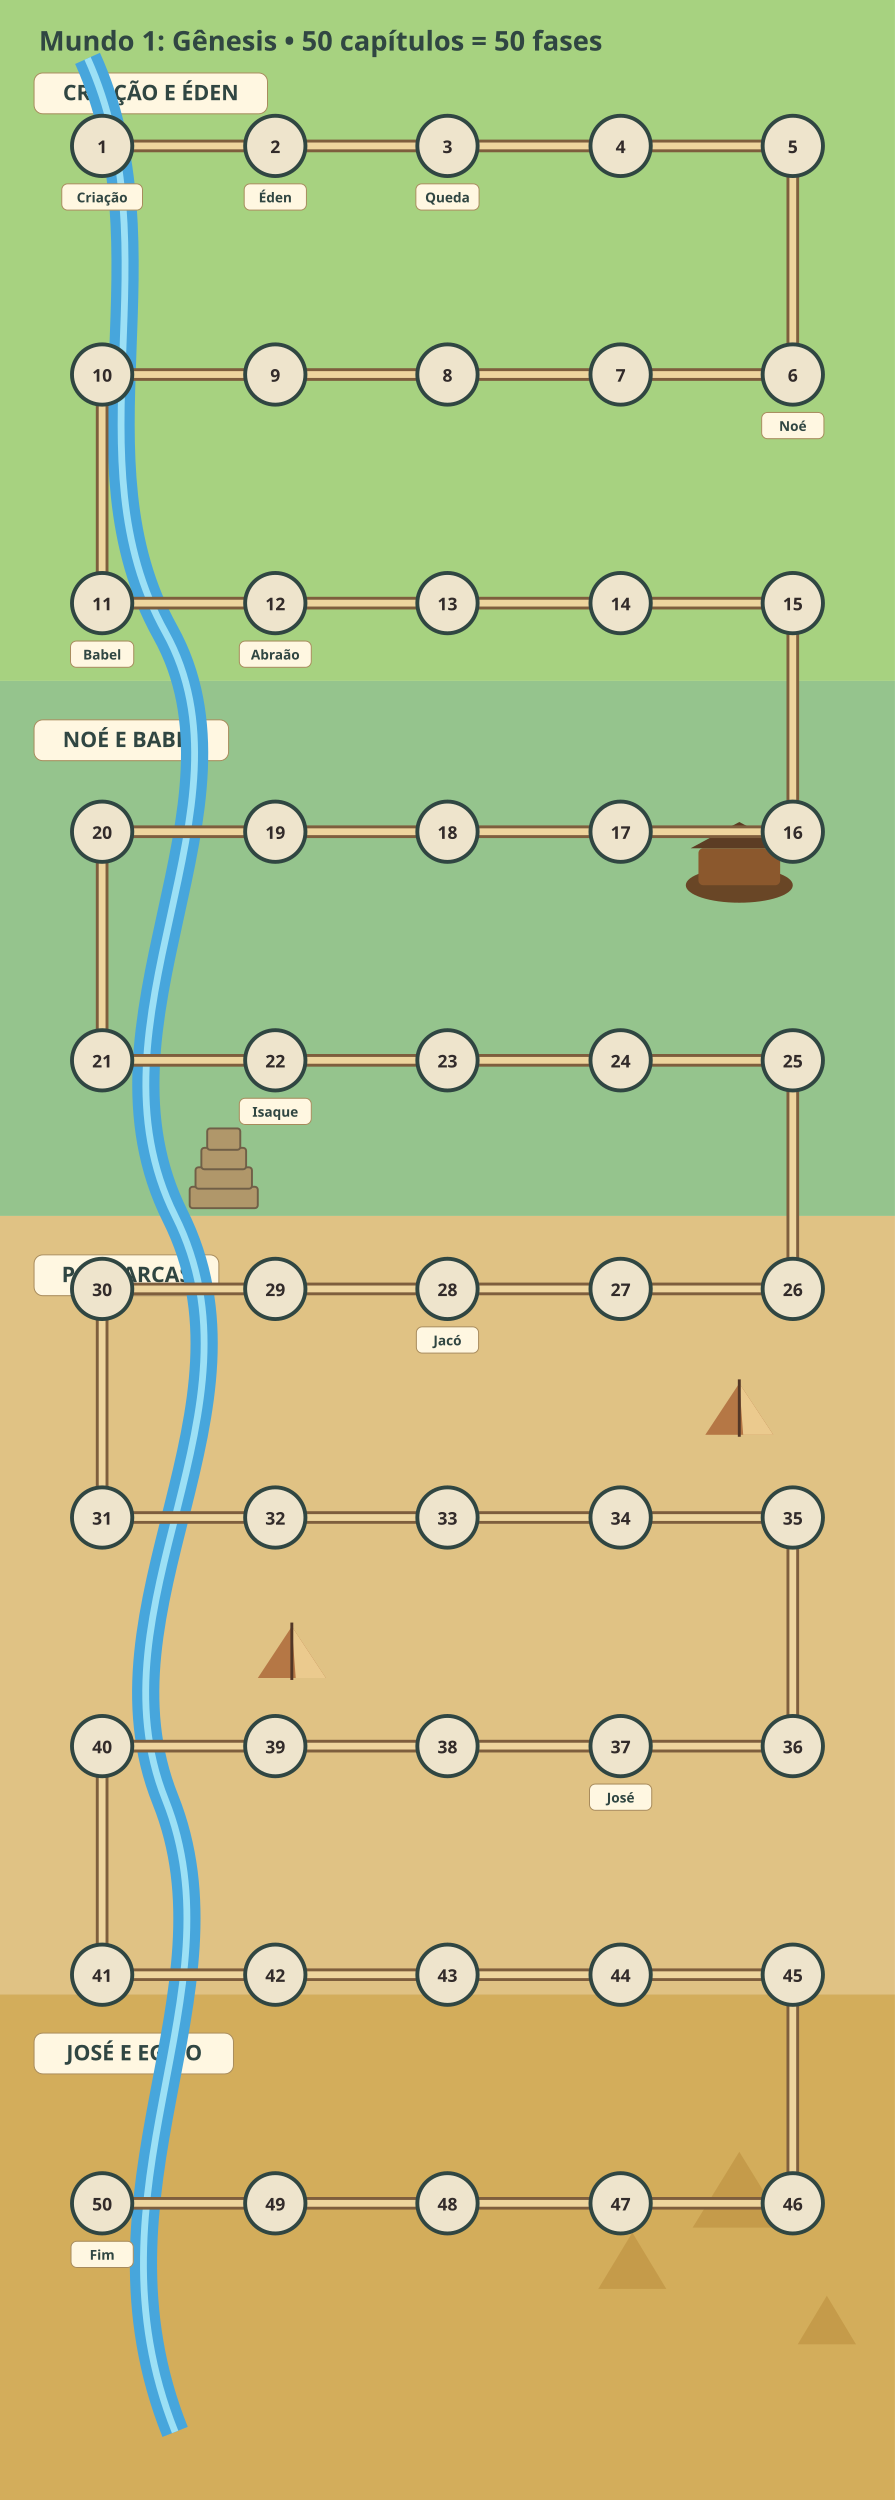
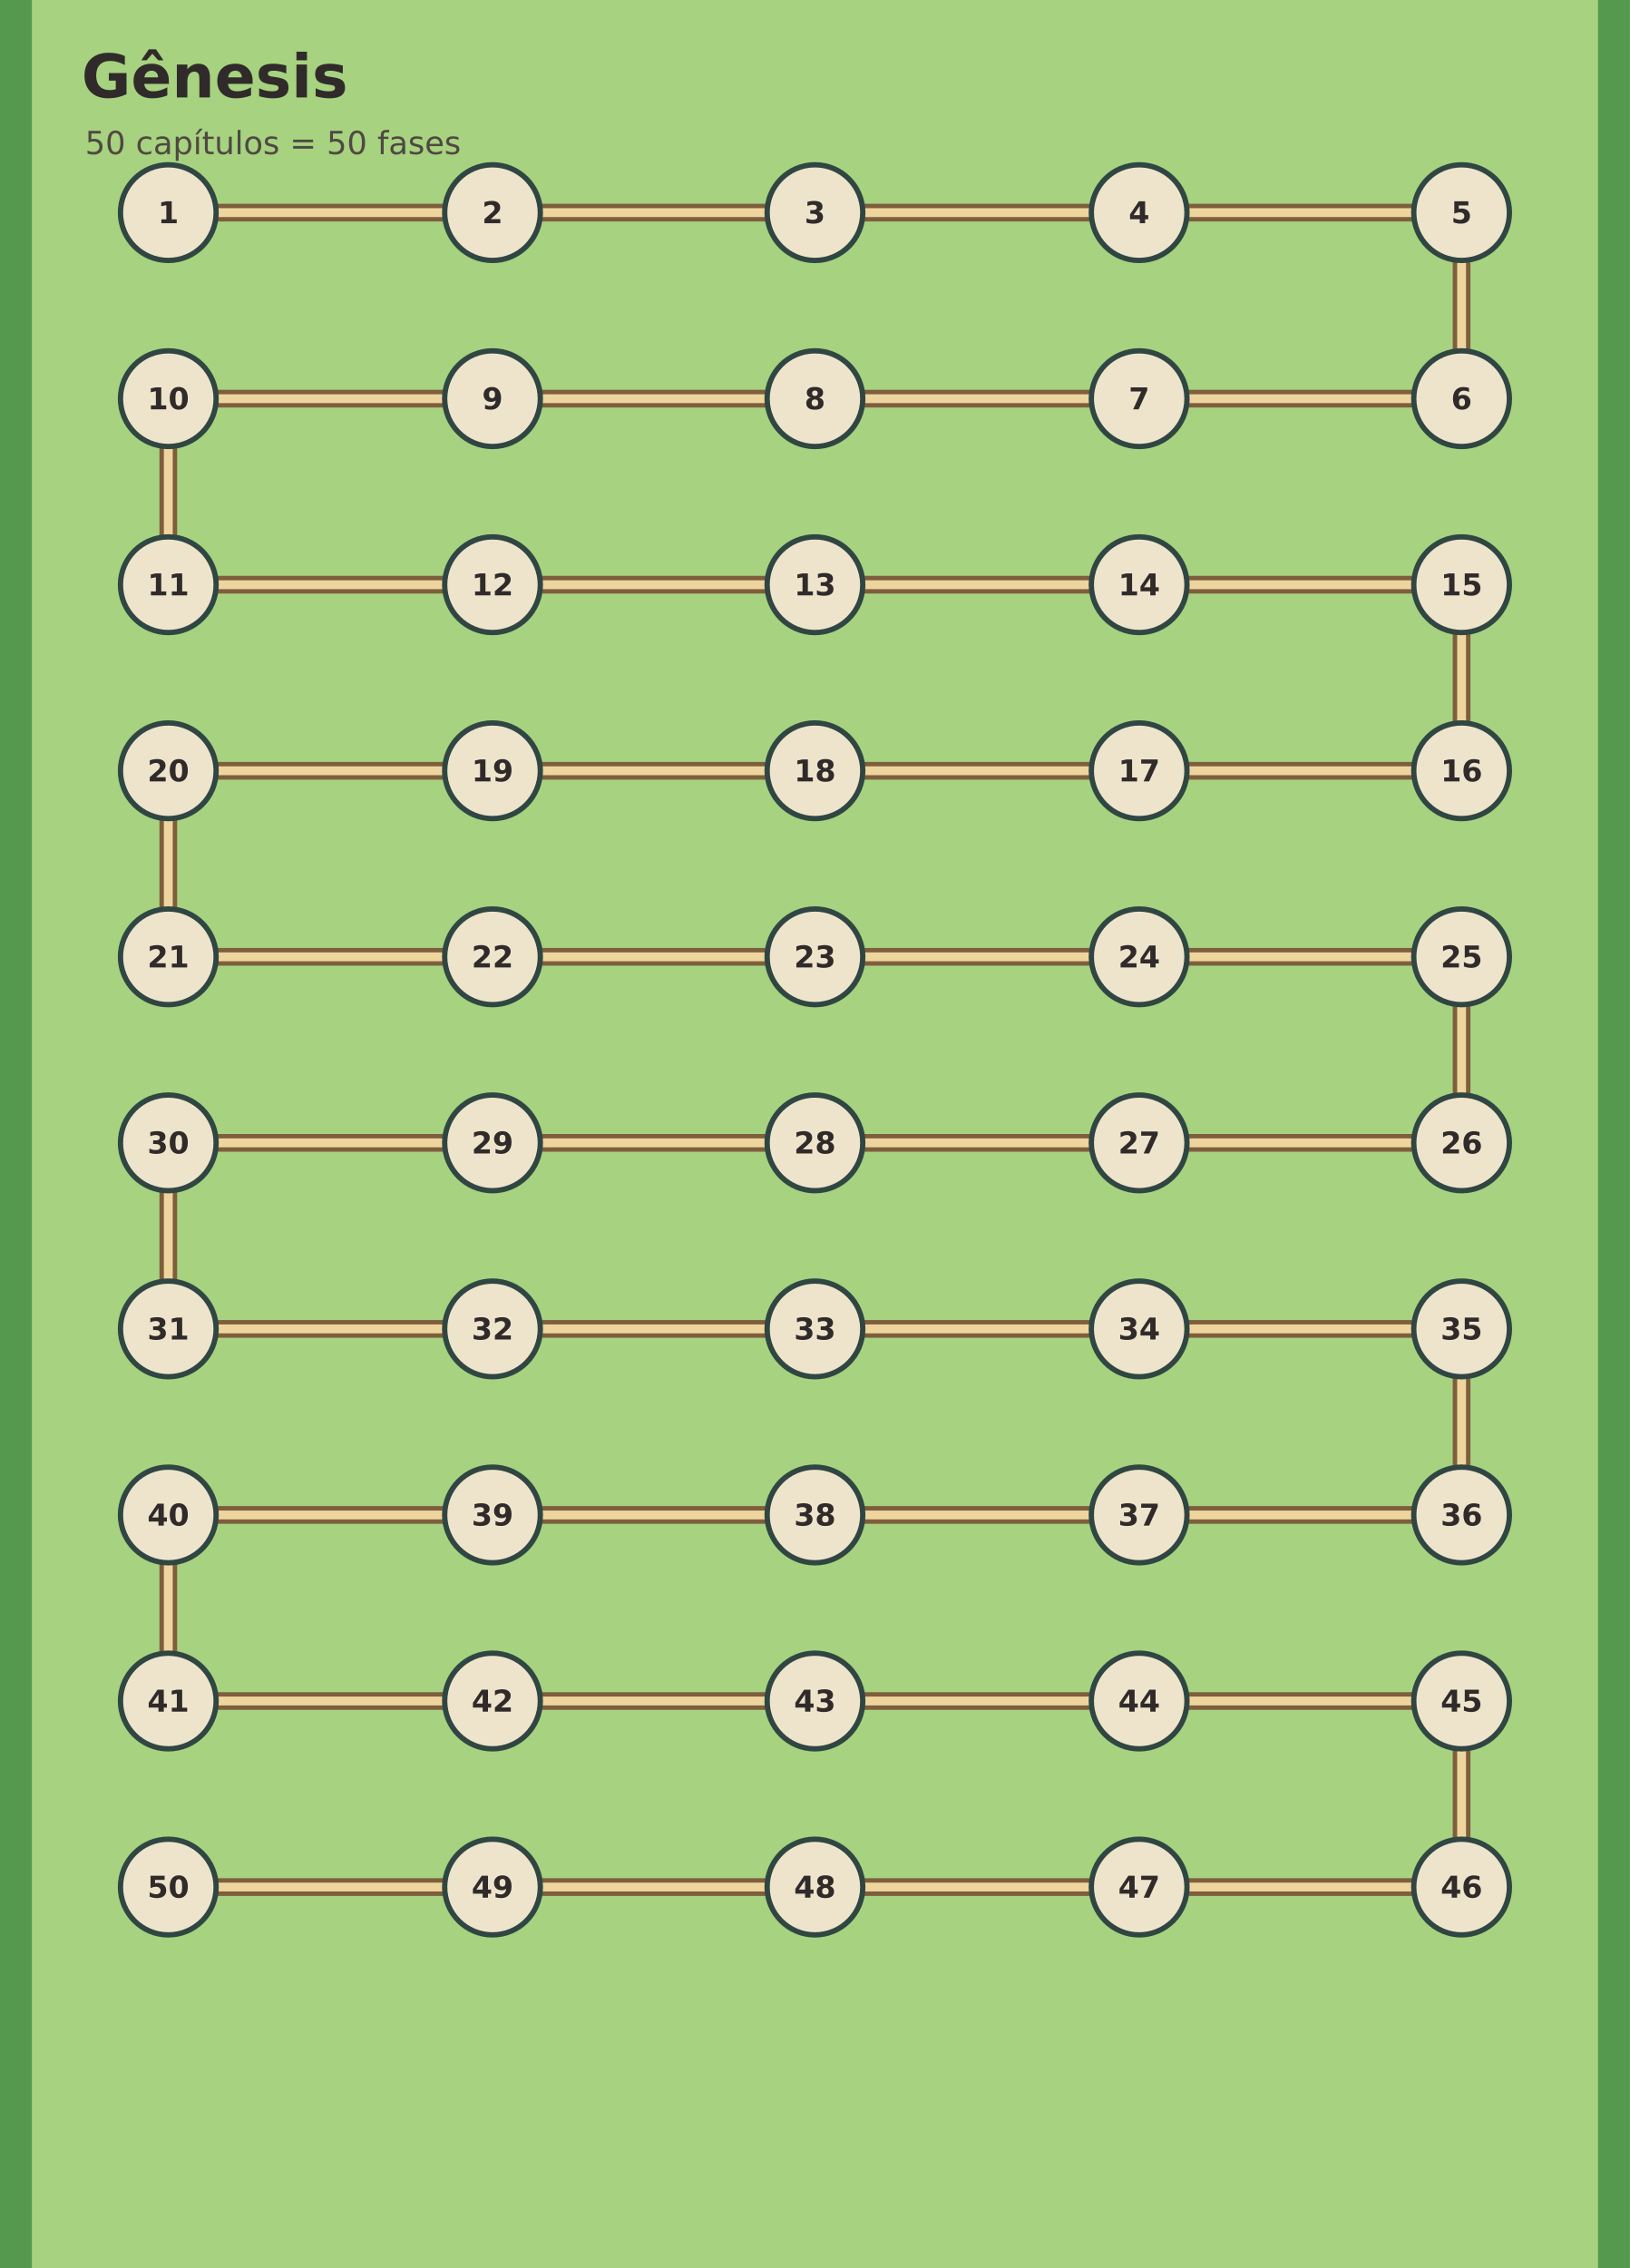
- <svg xmlns="http://www.w3.org/2000/svg" width="920" height="2570" viewBox="0 0 920 2570">
-   <rect width="920" height="700" fill="#a7d280" />
-   <rect y="700" width="920" height="550" fill="#95c48d" />
-   <rect y="1250" width="920" height="800" fill="#e0c284" />
-   <rect y="2050" width="920" height="520" fill="#d3ad5b" />
-   <style>
-   .title{font:700 28px sans-serif;fill:#304642}
-   .zone{font:700 22px sans-serif;fill:#304642}
-   .node{fill:#eee4cc;stroke:#304642;stroke-width:4}
-   .ntext{font:700 18px sans-serif;fill:#322b2a;text-anchor:middle;dominant-baseline:middle}
-   .tag{font:700 14px sans-serif;fill:#304642;text-anchor:middle}
- </style>
-   <text x="40" y="52" class="title">Mundo 1: Gênesis • 50 capítulos = 50 fases</text>
-   <rect x="35" y="75" width="240" height="42" rx="9" fill="#fff7e1" stroke="#a78a5b" />
-   <text x="155" y="103" class="zone" text-anchor="middle">CRIAÇÃO E ÉDEN</text>
-   <rect x="35" y="740" width="200" height="42" rx="9" fill="#fff7e1" stroke="#a78a5b" />
-   <text x="135" y="768" class="zone" text-anchor="middle">NOÉ E BABEL</text>
-   <rect x="35" y="1290" width="190" height="42" rx="9" fill="#fff7e1" stroke="#a78a5b" />
-   <text x="130" y="1318" class="zone" text-anchor="middle">PATRIARCAS</text>
-   <rect x="35" y="2090" width="205" height="42" rx="9" fill="#fff7e1" stroke="#a78a5b" />
-   <text x="138" y="2118" class="zone" text-anchor="middle">JOSÉ E EGITO</text>
-   <path d="M90 60 C180 260,70 470,170 650 S80 1050,180 1250 S90 1650,170 1850 S80 2250,180 2500" fill="none" stroke="#47a6dc" stroke-width="28" />
-   <path d="M90 60 C180 260,70 470,170 650 S80 1050,180 1250 S90 1650,170 1850 S80 2250,180 2500" fill="none" stroke="#9ce0f5" stroke-width="7" />
-   <g id="ark">
-     <ellipse cx="760" cy="910" rx="55" ry="18" fill="#694626" />
-     <rect x="718" y="872" width="84" height="38" rx="5" fill="#8b582d" />
-     <path d="M710 872 L760 845 L810 872 Z" fill="#5c3d24" />
-   </g>
-   <g id="babel">
-     <rect x="195" y="1220" width="70" height="22" rx="3" fill="#b0976a" stroke="#705f47" stroke-width="2" />
-     <rect x="201" y="1200" width="58" height="22" rx="3" fill="#b0976a" stroke="#705f47" stroke-width="2" />
-     <rect x="207" y="1180" width="46" height="22" rx="3" fill="#b0976a" stroke="#705f47" stroke-width="2" />
-     <rect x="213" y="1160" width="34" height="22" rx="3" fill="#b0976a" stroke="#705f47" stroke-width="2" />
-   </g>
-   <g id="tent1">
-     <path d="M725 1475 L760 1422 L795 1475 Z" fill="#b57745" />
-     <path d="M760 1422 L795 1475 L764 1475 Z" fill="#ebca8e" />
-     <line x1="760" y1="1418" x2="760" y2="1477" stroke="#533727" stroke-width="3" />
-   </g>
-   <g id="tent2">
-     <path d="M265 1725 L300 1672 L335 1725 Z" fill="#b57745" />
-     <path d="M300 1672 L335 1725 L304 1725 Z" fill="#ebca8e" />
-     <line x1="300" y1="1668" x2="300" y2="1727" stroke="#533727" stroke-width="3" />
-   </g>
-   <g id="pyramids">
-     <path d="M712 2290 L760 2212 L808 2290 Z" fill="#c59b4a" />
-     <path d="M615 2353 L650 2295 L685 2353 Z" fill="#c59b4a" />
-     <path d="M820 2410 L850 2360 L880 2410 Z" fill="#c59b4a" />
-   </g>
-   <line x1="105" y1="150" x2="283" y2="150" stroke="#7e5e3d" stroke-width="13" stroke-linecap="round" />
-   <line x1="105" y1="150" x2="283" y2="150" stroke="#eed59e" stroke-width="7" stroke-linecap="round" />
-   <line x1="283" y1="150" x2="460" y2="150" stroke="#7e5e3d" stroke-width="13" stroke-linecap="round" />
-   <line x1="283" y1="150" x2="460" y2="150" stroke="#eed59e" stroke-width="7" stroke-linecap="round" />
-   <line x1="460" y1="150" x2="638" y2="150" stroke="#7e5e3d" stroke-width="13" stroke-linecap="round" />
-   <line x1="460" y1="150" x2="638" y2="150" stroke="#eed59e" stroke-width="7" stroke-linecap="round" />
-   <line x1="638" y1="150" x2="815" y2="150" stroke="#7e5e3d" stroke-width="13" stroke-linecap="round" />
-   <line x1="638" y1="150" x2="815" y2="150" stroke="#eed59e" stroke-width="7" stroke-linecap="round" />
-   <line x1="815" y1="150" x2="815" y2="385" stroke="#7e5e3d" stroke-width="13" stroke-linecap="round" />
-   <line x1="815" y1="150" x2="815" y2="385" stroke="#eed59e" stroke-width="7" stroke-linecap="round" />
-   <line x1="815" y1="385" x2="638" y2="385" stroke="#7e5e3d" stroke-width="13" stroke-linecap="round" />
-   <line x1="815" y1="385" x2="638" y2="385" stroke="#eed59e" stroke-width="7" stroke-linecap="round" />
-   <line x1="638" y1="385" x2="460" y2="385" stroke="#7e5e3d" stroke-width="13" stroke-linecap="round" />
-   <line x1="638" y1="385" x2="460" y2="385" stroke="#eed59e" stroke-width="7" stroke-linecap="round" />
-   <line x1="460" y1="385" x2="283" y2="385" stroke="#7e5e3d" stroke-width="13" stroke-linecap="round" />
-   <line x1="460" y1="385" x2="283" y2="385" stroke="#eed59e" stroke-width="7" stroke-linecap="round" />
-   <line x1="283" y1="385" x2="105" y2="385" stroke="#7e5e3d" stroke-width="13" stroke-linecap="round" />
-   <line x1="283" y1="385" x2="105" y2="385" stroke="#eed59e" stroke-width="7" stroke-linecap="round" />
-   <line x1="105" y1="385" x2="105" y2="620" stroke="#7e5e3d" stroke-width="13" stroke-linecap="round" />
-   <line x1="105" y1="385" x2="105" y2="620" stroke="#eed59e" stroke-width="7" stroke-linecap="round" />
-   <line x1="105" y1="620" x2="283" y2="620" stroke="#7e5e3d" stroke-width="13" stroke-linecap="round" />
-   <line x1="105" y1="620" x2="283" y2="620" stroke="#eed59e" stroke-width="7" stroke-linecap="round" />
-   <line x1="283" y1="620" x2="460" y2="620" stroke="#7e5e3d" stroke-width="13" stroke-linecap="round" />
-   <line x1="283" y1="620" x2="460" y2="620" stroke="#eed59e" stroke-width="7" stroke-linecap="round" />
-   <line x1="460" y1="620" x2="638" y2="620" stroke="#7e5e3d" stroke-width="13" stroke-linecap="round" />
-   <line x1="460" y1="620" x2="638" y2="620" stroke="#eed59e" stroke-width="7" stroke-linecap="round" />
-   <line x1="638" y1="620" x2="815" y2="620" stroke="#7e5e3d" stroke-width="13" stroke-linecap="round" />
-   <line x1="638" y1="620" x2="815" y2="620" stroke="#eed59e" stroke-width="7" stroke-linecap="round" />
-   <line x1="815" y1="620" x2="815" y2="855" stroke="#7e5e3d" stroke-width="13" stroke-linecap="round" />
-   <line x1="815" y1="620" x2="815" y2="855" stroke="#eed59e" stroke-width="7" stroke-linecap="round" />
-   <line x1="815" y1="855" x2="638" y2="855" stroke="#7e5e3d" stroke-width="13" stroke-linecap="round" />
-   <line x1="815" y1="855" x2="638" y2="855" stroke="#eed59e" stroke-width="7" stroke-linecap="round" />
-   <line x1="638" y1="855" x2="460" y2="855" stroke="#7e5e3d" stroke-width="13" stroke-linecap="round" />
-   <line x1="638" y1="855" x2="460" y2="855" stroke="#eed59e" stroke-width="7" stroke-linecap="round" />
-   <line x1="460" y1="855" x2="283" y2="855" stroke="#7e5e3d" stroke-width="13" stroke-linecap="round" />
-   <line x1="460" y1="855" x2="283" y2="855" stroke="#eed59e" stroke-width="7" stroke-linecap="round" />
-   <line x1="283" y1="855" x2="105" y2="855" stroke="#7e5e3d" stroke-width="13" stroke-linecap="round" />
-   <line x1="283" y1="855" x2="105" y2="855" stroke="#eed59e" stroke-width="7" stroke-linecap="round" />
-   <line x1="105" y1="855" x2="105" y2="1090" stroke="#7e5e3d" stroke-width="13" stroke-linecap="round" />
-   <line x1="105" y1="855" x2="105" y2="1090" stroke="#eed59e" stroke-width="7" stroke-linecap="round" />
-   <line x1="105" y1="1090" x2="283" y2="1090" stroke="#7e5e3d" stroke-width="13" stroke-linecap="round" />
-   <line x1="105" y1="1090" x2="283" y2="1090" stroke="#eed59e" stroke-width="7" stroke-linecap="round" />
-   <line x1="283" y1="1090" x2="460" y2="1090" stroke="#7e5e3d" stroke-width="13" stroke-linecap="round" />
-   <line x1="283" y1="1090" x2="460" y2="1090" stroke="#eed59e" stroke-width="7" stroke-linecap="round" />
-   <line x1="460" y1="1090" x2="638" y2="1090" stroke="#7e5e3d" stroke-width="13" stroke-linecap="round" />
-   <line x1="460" y1="1090" x2="638" y2="1090" stroke="#eed59e" stroke-width="7" stroke-linecap="round" />
-   <line x1="638" y1="1090" x2="815" y2="1090" stroke="#7e5e3d" stroke-width="13" stroke-linecap="round" />
-   <line x1="638" y1="1090" x2="815" y2="1090" stroke="#eed59e" stroke-width="7" stroke-linecap="round" />
-   <line x1="815" y1="1090" x2="815" y2="1325" stroke="#7e5e3d" stroke-width="13" stroke-linecap="round" />
-   <line x1="815" y1="1090" x2="815" y2="1325" stroke="#eed59e" stroke-width="7" stroke-linecap="round" />
-   <line x1="815" y1="1325" x2="638" y2="1325" stroke="#7e5e3d" stroke-width="13" stroke-linecap="round" />
-   <line x1="815" y1="1325" x2="638" y2="1325" stroke="#eed59e" stroke-width="7" stroke-linecap="round" />
-   <line x1="638" y1="1325" x2="460" y2="1325" stroke="#7e5e3d" stroke-width="13" stroke-linecap="round" />
-   <line x1="638" y1="1325" x2="460" y2="1325" stroke="#eed59e" stroke-width="7" stroke-linecap="round" />
-   <line x1="460" y1="1325" x2="283" y2="1325" stroke="#7e5e3d" stroke-width="13" stroke-linecap="round" />
-   <line x1="460" y1="1325" x2="283" y2="1325" stroke="#eed59e" stroke-width="7" stroke-linecap="round" />
-   <line x1="283" y1="1325" x2="105" y2="1325" stroke="#7e5e3d" stroke-width="13" stroke-linecap="round" />
-   <line x1="283" y1="1325" x2="105" y2="1325" stroke="#eed59e" stroke-width="7" stroke-linecap="round" />
-   <line x1="105" y1="1325" x2="105" y2="1560" stroke="#7e5e3d" stroke-width="13" stroke-linecap="round" />
-   <line x1="105" y1="1325" x2="105" y2="1560" stroke="#eed59e" stroke-width="7" stroke-linecap="round" />
-   <line x1="105" y1="1560" x2="283" y2="1560" stroke="#7e5e3d" stroke-width="13" stroke-linecap="round" />
-   <line x1="105" y1="1560" x2="283" y2="1560" stroke="#eed59e" stroke-width="7" stroke-linecap="round" />
-   <line x1="283" y1="1560" x2="460" y2="1560" stroke="#7e5e3d" stroke-width="13" stroke-linecap="round" />
-   <line x1="283" y1="1560" x2="460" y2="1560" stroke="#eed59e" stroke-width="7" stroke-linecap="round" />
-   <line x1="460" y1="1560" x2="638" y2="1560" stroke="#7e5e3d" stroke-width="13" stroke-linecap="round" />
-   <line x1="460" y1="1560" x2="638" y2="1560" stroke="#eed59e" stroke-width="7" stroke-linecap="round" />
-   <line x1="638" y1="1560" x2="815" y2="1560" stroke="#7e5e3d" stroke-width="13" stroke-linecap="round" />
-   <line x1="638" y1="1560" x2="815" y2="1560" stroke="#eed59e" stroke-width="7" stroke-linecap="round" />
-   <line x1="815" y1="1560" x2="815" y2="1795" stroke="#7e5e3d" stroke-width="13" stroke-linecap="round" />
-   <line x1="815" y1="1560" x2="815" y2="1795" stroke="#eed59e" stroke-width="7" stroke-linecap="round" />
-   <line x1="815" y1="1795" x2="638" y2="1795" stroke="#7e5e3d" stroke-width="13" stroke-linecap="round" />
-   <line x1="815" y1="1795" x2="638" y2="1795" stroke="#eed59e" stroke-width="7" stroke-linecap="round" />
-   <line x1="638" y1="1795" x2="460" y2="1795" stroke="#7e5e3d" stroke-width="13" stroke-linecap="round" />
-   <line x1="638" y1="1795" x2="460" y2="1795" stroke="#eed59e" stroke-width="7" stroke-linecap="round" />
-   <line x1="460" y1="1795" x2="283" y2="1795" stroke="#7e5e3d" stroke-width="13" stroke-linecap="round" />
-   <line x1="460" y1="1795" x2="283" y2="1795" stroke="#eed59e" stroke-width="7" stroke-linecap="round" />
-   <line x1="283" y1="1795" x2="105" y2="1795" stroke="#7e5e3d" stroke-width="13" stroke-linecap="round" />
-   <line x1="283" y1="1795" x2="105" y2="1795" stroke="#eed59e" stroke-width="7" stroke-linecap="round" />
-   <line x1="105" y1="1795" x2="105" y2="2030" stroke="#7e5e3d" stroke-width="13" stroke-linecap="round" />
-   <line x1="105" y1="1795" x2="105" y2="2030" stroke="#eed59e" stroke-width="7" stroke-linecap="round" />
-   <line x1="105" y1="2030" x2="283" y2="2030" stroke="#7e5e3d" stroke-width="13" stroke-linecap="round" />
-   <line x1="105" y1="2030" x2="283" y2="2030" stroke="#eed59e" stroke-width="7" stroke-linecap="round" />
-   <line x1="283" y1="2030" x2="460" y2="2030" stroke="#7e5e3d" stroke-width="13" stroke-linecap="round" />
-   <line x1="283" y1="2030" x2="460" y2="2030" stroke="#eed59e" stroke-width="7" stroke-linecap="round" />
-   <line x1="460" y1="2030" x2="638" y2="2030" stroke="#7e5e3d" stroke-width="13" stroke-linecap="round" />
-   <line x1="460" y1="2030" x2="638" y2="2030" stroke="#eed59e" stroke-width="7" stroke-linecap="round" />
-   <line x1="638" y1="2030" x2="815" y2="2030" stroke="#7e5e3d" stroke-width="13" stroke-linecap="round" />
-   <line x1="638" y1="2030" x2="815" y2="2030" stroke="#eed59e" stroke-width="7" stroke-linecap="round" />
-   <line x1="815" y1="2030" x2="815" y2="2265" stroke="#7e5e3d" stroke-width="13" stroke-linecap="round" />
-   <line x1="815" y1="2030" x2="815" y2="2265" stroke="#eed59e" stroke-width="7" stroke-linecap="round" />
-   <line x1="815" y1="2265" x2="638" y2="2265" stroke="#7e5e3d" stroke-width="13" stroke-linecap="round" />
-   <line x1="815" y1="2265" x2="638" y2="2265" stroke="#eed59e" stroke-width="7" stroke-linecap="round" />
-   <line x1="638" y1="2265" x2="460" y2="2265" stroke="#7e5e3d" stroke-width="13" stroke-linecap="round" />
-   <line x1="638" y1="2265" x2="460" y2="2265" stroke="#eed59e" stroke-width="7" stroke-linecap="round" />
-   <line x1="460" y1="2265" x2="283" y2="2265" stroke="#7e5e3d" stroke-width="13" stroke-linecap="round" />
-   <line x1="460" y1="2265" x2="283" y2="2265" stroke="#eed59e" stroke-width="7" stroke-linecap="round" />
-   <line x1="283" y1="2265" x2="105" y2="2265" stroke="#7e5e3d" stroke-width="13" stroke-linecap="round" />
-   <line x1="283" y1="2265" x2="105" y2="2265" stroke="#eed59e" stroke-width="7" stroke-linecap="round" />
-   <circle cx="105" cy="150" r="31" class="node" />
-   <text x="105" y="151" class="ntext">1</text>
-   <rect x="63.5" y="189" width="83" height="27" rx="6" fill="#fff7e1" stroke="#a78a5b" />
-   <text x="105" y="208" class="tag">Criação</text>
-   <circle cx="283" cy="150" r="31" class="node" />
-   <text x="283" y="151" class="ntext">2</text>
-   <rect x="251" y="189" width="64" height="27" rx="6" fill="#fff7e1" stroke="#a78a5b" />
-   <text x="283" y="208" class="tag">Éden</text>
-   <circle cx="460" cy="150" r="31" class="node" />
-   <text x="460" y="151" class="ntext">3</text>
-   <rect x="427.5" y="189" width="65" height="27" rx="6" fill="#fff7e1" stroke="#a78a5b" />
-   <text x="460" y="208" class="tag">Queda</text>
-   <circle cx="638" cy="150" r="31" class="node" />
-   <text x="638" y="151" class="ntext">4</text>
-   <circle cx="815" cy="150" r="31" class="node" />
-   <text x="815" y="151" class="ntext">5</text>
-   <circle cx="815" cy="385" r="31" class="node" />
-   <text x="815" y="386" class="ntext">6</text>
-   <rect x="783" y="424" width="64" height="27" rx="6" fill="#fff7e1" stroke="#a78a5b" />
-   <text x="815" y="443" class="tag">Noé</text>
-   <circle cx="638" cy="385" r="31" class="node" />
-   <text x="638" y="386" class="ntext">7</text>
-   <circle cx="460" cy="385" r="31" class="node" />
-   <text x="460" y="386" class="ntext">8</text>
-   <circle cx="283" cy="385" r="31" class="node" />
-   <text x="283" y="386" class="ntext">9</text>
-   <circle cx="105" cy="385" r="31" class="node" />
-   <text x="105" y="386" class="ntext">10</text>
-   <circle cx="105" cy="620" r="31" class="node" />
-   <text x="105" y="621" class="ntext">11</text>
-   <rect x="72.5" y="659" width="65" height="27" rx="6" fill="#fff7e1" stroke="#a78a5b" />
-   <text x="105" y="678" class="tag">Babel</text>
-   <circle cx="283" cy="620" r="31" class="node" />
-   <text x="283" y="621" class="ntext">12</text>
-   <rect x="246" y="659" width="74" height="27" rx="6" fill="#fff7e1" stroke="#a78a5b" />
-   <text x="283" y="678" class="tag">Abraão</text>
-   <circle cx="460" cy="620" r="31" class="node" />
-   <text x="460" y="621" class="ntext">13</text>
-   <circle cx="638" cy="620" r="31" class="node" />
-   <text x="638" y="621" class="ntext">14</text>
-   <circle cx="815" cy="620" r="31" class="node" />
-   <text x="815" y="621" class="ntext">15</text>
-   <circle cx="815" cy="855" r="31" class="node" />
-   <text x="815" y="856" class="ntext">16</text>
-   <circle cx="638" cy="855" r="31" class="node" />
-   <text x="638" y="856" class="ntext">17</text>
-   <circle cx="460" cy="855" r="31" class="node" />
-   <text x="460" y="856" class="ntext">18</text>
-   <circle cx="283" cy="855" r="31" class="node" />
-   <text x="283" y="856" class="ntext">19</text>
-   <circle cx="105" cy="855" r="31" class="node" />
-   <text x="105" y="856" class="ntext">20</text>
-   <circle cx="105" cy="1090" r="31" class="node" />
-   <text x="105" y="1091" class="ntext">21</text>
-   <circle cx="283" cy="1090" r="31" class="node" />
-   <text x="283" y="1091" class="ntext">22</text>
-   <rect x="246" y="1129" width="74" height="27" rx="6" fill="#fff7e1" stroke="#a78a5b" />
-   <text x="283" y="1148" class="tag">Isaque</text>
-   <circle cx="460" cy="1090" r="31" class="node" />
-   <text x="460" y="1091" class="ntext">23</text>
-   <circle cx="638" cy="1090" r="31" class="node" />
-   <text x="638" y="1091" class="ntext">24</text>
-   <circle cx="815" cy="1090" r="31" class="node" />
-   <text x="815" y="1091" class="ntext">25</text>
-   <circle cx="815" cy="1325" r="31" class="node" />
-   <text x="815" y="1326" class="ntext">26</text>
-   <circle cx="638" cy="1325" r="31" class="node" />
-   <text x="638" y="1326" class="ntext">27</text>
-   <circle cx="460" cy="1325" r="31" class="node" />
-   <text x="460" y="1326" class="ntext">28</text>
-   <rect x="428" y="1364" width="64" height="27" rx="6" fill="#fff7e1" stroke="#a78a5b" />
-   <text x="460" y="1383" class="tag">Jacó</text>
-   <circle cx="283" cy="1325" r="31" class="node" />
-   <text x="283" y="1326" class="ntext">29</text>
-   <circle cx="105" cy="1325" r="31" class="node" />
-   <text x="105" y="1326" class="ntext">30</text>
-   <circle cx="105" cy="1560" r="31" class="node" />
-   <text x="105" y="1561" class="ntext">31</text>
-   <circle cx="283" cy="1560" r="31" class="node" />
-   <text x="283" y="1561" class="ntext">32</text>
-   <circle cx="460" cy="1560" r="31" class="node" />
-   <text x="460" y="1561" class="ntext">33</text>
-   <circle cx="638" cy="1560" r="31" class="node" />
-   <text x="638" y="1561" class="ntext">34</text>
-   <circle cx="815" cy="1560" r="31" class="node" />
-   <text x="815" y="1561" class="ntext">35</text>
-   <circle cx="815" cy="1795" r="31" class="node" />
-   <text x="815" y="1796" class="ntext">36</text>
-   <circle cx="638" cy="1795" r="31" class="node" />
-   <text x="638" y="1796" class="ntext">37</text>
-   <rect x="606" y="1834" width="64" height="27" rx="6" fill="#fff7e1" stroke="#a78a5b" />
-   <text x="638" y="1853" class="tag">José</text>
-   <circle cx="460" cy="1795" r="31" class="node" />
-   <text x="460" y="1796" class="ntext">38</text>
-   <circle cx="283" cy="1795" r="31" class="node" />
-   <text x="283" y="1796" class="ntext">39</text>
-   <circle cx="105" cy="1795" r="31" class="node" />
-   <text x="105" y="1796" class="ntext">40</text>
-   <circle cx="105" cy="2030" r="31" class="node" />
-   <text x="105" y="2031" class="ntext">41</text>
-   <circle cx="283" cy="2030" r="31" class="node" />
-   <text x="283" y="2031" class="ntext">42</text>
-   <circle cx="460" cy="2030" r="31" class="node" />
-   <text x="460" y="2031" class="ntext">43</text>
-   <circle cx="638" cy="2030" r="31" class="node" />
-   <text x="638" y="2031" class="ntext">44</text>
-   <circle cx="815" cy="2030" r="31" class="node" />
-   <text x="815" y="2031" class="ntext">45</text>
-   <circle cx="815" cy="2265" r="31" class="node" />
-   <text x="815" y="2266" class="ntext">46</text>
-   <circle cx="638" cy="2265" r="31" class="node" />
-   <text x="638" y="2266" class="ntext">47</text>
-   <circle cx="460" cy="2265" r="31" class="node" />
-   <text x="460" y="2266" class="ntext">48</text>
-   <circle cx="283" cy="2265" r="31" class="node" />
-   <text x="283" y="2266" class="ntext">49</text>
-   <circle cx="105" cy="2265" r="31" class="node" />
-   <text x="105" y="2266" class="ntext">50</text>
-   <rect x="73" y="2304" width="64" height="27" rx="6" fill="#fff7e1" stroke="#a78a5b" />
-   <text x="105" y="2323" class="tag">Fim</text>
+ <svg xmlns="http://www.w3.org/2000/svg" width="920" height="1280" viewBox="0 0 920 1280">
+   <rect width="100%" height="100%" fill="#a7d280" />
+   <rect x="0" y="0" width="18" height="1280" fill="#54994e" />
+   <rect x="902" y="0" width="18" height="1280" fill="#54994e" />
+   <text x="46" y="55" font-family="DejaVu Sans, sans-serif" font-size="34" font-weight="700" fill="#302b2a">Gênesis</text>
+   <text x="48" y="87" font-family="DejaVu Sans, sans-serif" font-size="18" fill="#4f4842">50 capítulos = 50 fases</text>
+   <line x1="95" y1="120" x2="278" y2="120" stroke="#7e5e3d" stroke-width="10" stroke-linecap="round" />
+   <line x1="95" y1="120" x2="278" y2="120" stroke="#eed59e" stroke-width="5" stroke-linecap="round" />
+   <line x1="278" y1="120" x2="460" y2="120" stroke="#7e5e3d" stroke-width="10" stroke-linecap="round" />
+   <line x1="278" y1="120" x2="460" y2="120" stroke="#eed59e" stroke-width="5" stroke-linecap="round" />
+   <line x1="460" y1="120" x2="643" y2="120" stroke="#7e5e3d" stroke-width="10" stroke-linecap="round" />
+   <line x1="460" y1="120" x2="643" y2="120" stroke="#eed59e" stroke-width="5" stroke-linecap="round" />
+   <line x1="643" y1="120" x2="825" y2="120" stroke="#7e5e3d" stroke-width="10" stroke-linecap="round" />
+   <line x1="643" y1="120" x2="825" y2="120" stroke="#eed59e" stroke-width="5" stroke-linecap="round" />
+   <line x1="825" y1="120" x2="825" y2="225" stroke="#7e5e3d" stroke-width="10" stroke-linecap="round" />
+   <line x1="825" y1="120" x2="825" y2="225" stroke="#eed59e" stroke-width="5" stroke-linecap="round" />
+   <line x1="825" y1="225" x2="643" y2="225" stroke="#7e5e3d" stroke-width="10" stroke-linecap="round" />
+   <line x1="825" y1="225" x2="643" y2="225" stroke="#eed59e" stroke-width="5" stroke-linecap="round" />
+   <line x1="643" y1="225" x2="460" y2="225" stroke="#7e5e3d" stroke-width="10" stroke-linecap="round" />
+   <line x1="643" y1="225" x2="460" y2="225" stroke="#eed59e" stroke-width="5" stroke-linecap="round" />
+   <line x1="460" y1="225" x2="278" y2="225" stroke="#7e5e3d" stroke-width="10" stroke-linecap="round" />
+   <line x1="460" y1="225" x2="278" y2="225" stroke="#eed59e" stroke-width="5" stroke-linecap="round" />
+   <line x1="278" y1="225" x2="95" y2="225" stroke="#7e5e3d" stroke-width="10" stroke-linecap="round" />
+   <line x1="278" y1="225" x2="95" y2="225" stroke="#eed59e" stroke-width="5" stroke-linecap="round" />
+   <line x1="95" y1="225" x2="95" y2="330" stroke="#7e5e3d" stroke-width="10" stroke-linecap="round" />
+   <line x1="95" y1="225" x2="95" y2="330" stroke="#eed59e" stroke-width="5" stroke-linecap="round" />
+   <line x1="95" y1="330" x2="278" y2="330" stroke="#7e5e3d" stroke-width="10" stroke-linecap="round" />
+   <line x1="95" y1="330" x2="278" y2="330" stroke="#eed59e" stroke-width="5" stroke-linecap="round" />
+   <line x1="278" y1="330" x2="460" y2="330" stroke="#7e5e3d" stroke-width="10" stroke-linecap="round" />
+   <line x1="278" y1="330" x2="460" y2="330" stroke="#eed59e" stroke-width="5" stroke-linecap="round" />
+   <line x1="460" y1="330" x2="643" y2="330" stroke="#7e5e3d" stroke-width="10" stroke-linecap="round" />
+   <line x1="460" y1="330" x2="643" y2="330" stroke="#eed59e" stroke-width="5" stroke-linecap="round" />
+   <line x1="643" y1="330" x2="825" y2="330" stroke="#7e5e3d" stroke-width="10" stroke-linecap="round" />
+   <line x1="643" y1="330" x2="825" y2="330" stroke="#eed59e" stroke-width="5" stroke-linecap="round" />
+   <line x1="825" y1="330" x2="825" y2="435" stroke="#7e5e3d" stroke-width="10" stroke-linecap="round" />
+   <line x1="825" y1="330" x2="825" y2="435" stroke="#eed59e" stroke-width="5" stroke-linecap="round" />
+   <line x1="825" y1="435" x2="643" y2="435" stroke="#7e5e3d" stroke-width="10" stroke-linecap="round" />
+   <line x1="825" y1="435" x2="643" y2="435" stroke="#eed59e" stroke-width="5" stroke-linecap="round" />
+   <line x1="643" y1="435" x2="460" y2="435" stroke="#7e5e3d" stroke-width="10" stroke-linecap="round" />
+   <line x1="643" y1="435" x2="460" y2="435" stroke="#eed59e" stroke-width="5" stroke-linecap="round" />
+   <line x1="460" y1="435" x2="278" y2="435" stroke="#7e5e3d" stroke-width="10" stroke-linecap="round" />
+   <line x1="460" y1="435" x2="278" y2="435" stroke="#eed59e" stroke-width="5" stroke-linecap="round" />
+   <line x1="278" y1="435" x2="95" y2="435" stroke="#7e5e3d" stroke-width="10" stroke-linecap="round" />
+   <line x1="278" y1="435" x2="95" y2="435" stroke="#eed59e" stroke-width="5" stroke-linecap="round" />
+   <line x1="95" y1="435" x2="95" y2="540" stroke="#7e5e3d" stroke-width="10" stroke-linecap="round" />
+   <line x1="95" y1="435" x2="95" y2="540" stroke="#eed59e" stroke-width="5" stroke-linecap="round" />
+   <line x1="95" y1="540" x2="278" y2="540" stroke="#7e5e3d" stroke-width="10" stroke-linecap="round" />
+   <line x1="95" y1="540" x2="278" y2="540" stroke="#eed59e" stroke-width="5" stroke-linecap="round" />
+   <line x1="278" y1="540" x2="460" y2="540" stroke="#7e5e3d" stroke-width="10" stroke-linecap="round" />
+   <line x1="278" y1="540" x2="460" y2="540" stroke="#eed59e" stroke-width="5" stroke-linecap="round" />
+   <line x1="460" y1="540" x2="643" y2="540" stroke="#7e5e3d" stroke-width="10" stroke-linecap="round" />
+   <line x1="460" y1="540" x2="643" y2="540" stroke="#eed59e" stroke-width="5" stroke-linecap="round" />
+   <line x1="643" y1="540" x2="825" y2="540" stroke="#7e5e3d" stroke-width="10" stroke-linecap="round" />
+   <line x1="643" y1="540" x2="825" y2="540" stroke="#eed59e" stroke-width="5" stroke-linecap="round" />
+   <line x1="825" y1="540" x2="825" y2="645" stroke="#7e5e3d" stroke-width="10" stroke-linecap="round" />
+   <line x1="825" y1="540" x2="825" y2="645" stroke="#eed59e" stroke-width="5" stroke-linecap="round" />
+   <line x1="825" y1="645" x2="643" y2="645" stroke="#7e5e3d" stroke-width="10" stroke-linecap="round" />
+   <line x1="825" y1="645" x2="643" y2="645" stroke="#eed59e" stroke-width="5" stroke-linecap="round" />
+   <line x1="643" y1="645" x2="460" y2="645" stroke="#7e5e3d" stroke-width="10" stroke-linecap="round" />
+   <line x1="643" y1="645" x2="460" y2="645" stroke="#eed59e" stroke-width="5" stroke-linecap="round" />
+   <line x1="460" y1="645" x2="278" y2="645" stroke="#7e5e3d" stroke-width="10" stroke-linecap="round" />
+   <line x1="460" y1="645" x2="278" y2="645" stroke="#eed59e" stroke-width="5" stroke-linecap="round" />
+   <line x1="278" y1="645" x2="95" y2="645" stroke="#7e5e3d" stroke-width="10" stroke-linecap="round" />
+   <line x1="278" y1="645" x2="95" y2="645" stroke="#eed59e" stroke-width="5" stroke-linecap="round" />
+   <line x1="95" y1="645" x2="95" y2="750" stroke="#7e5e3d" stroke-width="10" stroke-linecap="round" />
+   <line x1="95" y1="645" x2="95" y2="750" stroke="#eed59e" stroke-width="5" stroke-linecap="round" />
+   <line x1="95" y1="750" x2="278" y2="750" stroke="#7e5e3d" stroke-width="10" stroke-linecap="round" />
+   <line x1="95" y1="750" x2="278" y2="750" stroke="#eed59e" stroke-width="5" stroke-linecap="round" />
+   <line x1="278" y1="750" x2="460" y2="750" stroke="#7e5e3d" stroke-width="10" stroke-linecap="round" />
+   <line x1="278" y1="750" x2="460" y2="750" stroke="#eed59e" stroke-width="5" stroke-linecap="round" />
+   <line x1="460" y1="750" x2="643" y2="750" stroke="#7e5e3d" stroke-width="10" stroke-linecap="round" />
+   <line x1="460" y1="750" x2="643" y2="750" stroke="#eed59e" stroke-width="5" stroke-linecap="round" />
+   <line x1="643" y1="750" x2="825" y2="750" stroke="#7e5e3d" stroke-width="10" stroke-linecap="round" />
+   <line x1="643" y1="750" x2="825" y2="750" stroke="#eed59e" stroke-width="5" stroke-linecap="round" />
+   <line x1="825" y1="750" x2="825" y2="855" stroke="#7e5e3d" stroke-width="10" stroke-linecap="round" />
+   <line x1="825" y1="750" x2="825" y2="855" stroke="#eed59e" stroke-width="5" stroke-linecap="round" />
+   <line x1="825" y1="855" x2="643" y2="855" stroke="#7e5e3d" stroke-width="10" stroke-linecap="round" />
+   <line x1="825" y1="855" x2="643" y2="855" stroke="#eed59e" stroke-width="5" stroke-linecap="round" />
+   <line x1="643" y1="855" x2="460" y2="855" stroke="#7e5e3d" stroke-width="10" stroke-linecap="round" />
+   <line x1="643" y1="855" x2="460" y2="855" stroke="#eed59e" stroke-width="5" stroke-linecap="round" />
+   <line x1="460" y1="855" x2="278" y2="855" stroke="#7e5e3d" stroke-width="10" stroke-linecap="round" />
+   <line x1="460" y1="855" x2="278" y2="855" stroke="#eed59e" stroke-width="5" stroke-linecap="round" />
+   <line x1="278" y1="855" x2="95" y2="855" stroke="#7e5e3d" stroke-width="10" stroke-linecap="round" />
+   <line x1="278" y1="855" x2="95" y2="855" stroke="#eed59e" stroke-width="5" stroke-linecap="round" />
+   <line x1="95" y1="855" x2="95" y2="960" stroke="#7e5e3d" stroke-width="10" stroke-linecap="round" />
+   <line x1="95" y1="855" x2="95" y2="960" stroke="#eed59e" stroke-width="5" stroke-linecap="round" />
+   <line x1="95" y1="960" x2="278" y2="960" stroke="#7e5e3d" stroke-width="10" stroke-linecap="round" />
+   <line x1="95" y1="960" x2="278" y2="960" stroke="#eed59e" stroke-width="5" stroke-linecap="round" />
+   <line x1="278" y1="960" x2="460" y2="960" stroke="#7e5e3d" stroke-width="10" stroke-linecap="round" />
+   <line x1="278" y1="960" x2="460" y2="960" stroke="#eed59e" stroke-width="5" stroke-linecap="round" />
+   <line x1="460" y1="960" x2="643" y2="960" stroke="#7e5e3d" stroke-width="10" stroke-linecap="round" />
+   <line x1="460" y1="960" x2="643" y2="960" stroke="#eed59e" stroke-width="5" stroke-linecap="round" />
+   <line x1="643" y1="960" x2="825" y2="960" stroke="#7e5e3d" stroke-width="10" stroke-linecap="round" />
+   <line x1="643" y1="960" x2="825" y2="960" stroke="#eed59e" stroke-width="5" stroke-linecap="round" />
+   <line x1="825" y1="960" x2="825" y2="1065" stroke="#7e5e3d" stroke-width="10" stroke-linecap="round" />
+   <line x1="825" y1="960" x2="825" y2="1065" stroke="#eed59e" stroke-width="5" stroke-linecap="round" />
+   <line x1="825" y1="1065" x2="643" y2="1065" stroke="#7e5e3d" stroke-width="10" stroke-linecap="round" />
+   <line x1="825" y1="1065" x2="643" y2="1065" stroke="#eed59e" stroke-width="5" stroke-linecap="round" />
+   <line x1="643" y1="1065" x2="460" y2="1065" stroke="#7e5e3d" stroke-width="10" stroke-linecap="round" />
+   <line x1="643" y1="1065" x2="460" y2="1065" stroke="#eed59e" stroke-width="5" stroke-linecap="round" />
+   <line x1="460" y1="1065" x2="278" y2="1065" stroke="#7e5e3d" stroke-width="10" stroke-linecap="round" />
+   <line x1="460" y1="1065" x2="278" y2="1065" stroke="#eed59e" stroke-width="5" stroke-linecap="round" />
+   <line x1="278" y1="1065" x2="95" y2="1065" stroke="#7e5e3d" stroke-width="10" stroke-linecap="round" />
+   <line x1="278" y1="1065" x2="95" y2="1065" stroke="#eed59e" stroke-width="5" stroke-linecap="round" />
+   <g>
+     <circle cx="95" cy="120" r="27" fill="#eee4cc" stroke="#304642" stroke-width="3" />
+     <text x="95" y="126" text-anchor="middle" font-family="DejaVu Sans, sans-serif" font-size="17" font-weight="700" fill="#302b2a">1</text>
+   </g>
+   <g>
+     <circle cx="278" cy="120" r="27" fill="#eee4cc" stroke="#304642" stroke-width="3" />
+     <text x="278" y="126" text-anchor="middle" font-family="DejaVu Sans, sans-serif" font-size="17" font-weight="700" fill="#302b2a">2</text>
+   </g>
+   <g>
+     <circle cx="460" cy="120" r="27" fill="#eee4cc" stroke="#304642" stroke-width="3" />
+     <text x="460" y="126" text-anchor="middle" font-family="DejaVu Sans, sans-serif" font-size="17" font-weight="700" fill="#302b2a">3</text>
+   </g>
+   <g>
+     <circle cx="643" cy="120" r="27" fill="#eee4cc" stroke="#304642" stroke-width="3" />
+     <text x="643" y="126" text-anchor="middle" font-family="DejaVu Sans, sans-serif" font-size="17" font-weight="700" fill="#302b2a">4</text>
+   </g>
+   <g>
+     <circle cx="825" cy="120" r="27" fill="#eee4cc" stroke="#304642" stroke-width="3" />
+     <text x="825" y="126" text-anchor="middle" font-family="DejaVu Sans, sans-serif" font-size="17" font-weight="700" fill="#302b2a">5</text>
+   </g>
+   <g>
+     <circle cx="825" cy="225" r="27" fill="#eee4cc" stroke="#304642" stroke-width="3" />
+     <text x="825" y="231" text-anchor="middle" font-family="DejaVu Sans, sans-serif" font-size="17" font-weight="700" fill="#302b2a">6</text>
+   </g>
+   <g>
+     <circle cx="643" cy="225" r="27" fill="#eee4cc" stroke="#304642" stroke-width="3" />
+     <text x="643" y="231" text-anchor="middle" font-family="DejaVu Sans, sans-serif" font-size="17" font-weight="700" fill="#302b2a">7</text>
+   </g>
+   <g>
+     <circle cx="460" cy="225" r="27" fill="#eee4cc" stroke="#304642" stroke-width="3" />
+     <text x="460" y="231" text-anchor="middle" font-family="DejaVu Sans, sans-serif" font-size="17" font-weight="700" fill="#302b2a">8</text>
+   </g>
+   <g>
+     <circle cx="278" cy="225" r="27" fill="#eee4cc" stroke="#304642" stroke-width="3" />
+     <text x="278" y="231" text-anchor="middle" font-family="DejaVu Sans, sans-serif" font-size="17" font-weight="700" fill="#302b2a">9</text>
+   </g>
+   <g>
+     <circle cx="95" cy="225" r="27" fill="#eee4cc" stroke="#304642" stroke-width="3" />
+     <text x="95" y="231" text-anchor="middle" font-family="DejaVu Sans, sans-serif" font-size="17" font-weight="700" fill="#302b2a">10</text>
+   </g>
+   <g>
+     <circle cx="95" cy="330" r="27" fill="#eee4cc" stroke="#304642" stroke-width="3" />
+     <text x="95" y="336" text-anchor="middle" font-family="DejaVu Sans, sans-serif" font-size="17" font-weight="700" fill="#302b2a">11</text>
+   </g>
+   <g>
+     <circle cx="278" cy="330" r="27" fill="#eee4cc" stroke="#304642" stroke-width="3" />
+     <text x="278" y="336" text-anchor="middle" font-family="DejaVu Sans, sans-serif" font-size="17" font-weight="700" fill="#302b2a">12</text>
+   </g>
+   <g>
+     <circle cx="460" cy="330" r="27" fill="#eee4cc" stroke="#304642" stroke-width="3" />
+     <text x="460" y="336" text-anchor="middle" font-family="DejaVu Sans, sans-serif" font-size="17" font-weight="700" fill="#302b2a">13</text>
+   </g>
+   <g>
+     <circle cx="643" cy="330" r="27" fill="#eee4cc" stroke="#304642" stroke-width="3" />
+     <text x="643" y="336" text-anchor="middle" font-family="DejaVu Sans, sans-serif" font-size="17" font-weight="700" fill="#302b2a">14</text>
+   </g>
+   <g>
+     <circle cx="825" cy="330" r="27" fill="#eee4cc" stroke="#304642" stroke-width="3" />
+     <text x="825" y="336" text-anchor="middle" font-family="DejaVu Sans, sans-serif" font-size="17" font-weight="700" fill="#302b2a">15</text>
+   </g>
+   <g>
+     <circle cx="825" cy="435" r="27" fill="#eee4cc" stroke="#304642" stroke-width="3" />
+     <text x="825" y="441" text-anchor="middle" font-family="DejaVu Sans, sans-serif" font-size="17" font-weight="700" fill="#302b2a">16</text>
+   </g>
+   <g>
+     <circle cx="643" cy="435" r="27" fill="#eee4cc" stroke="#304642" stroke-width="3" />
+     <text x="643" y="441" text-anchor="middle" font-family="DejaVu Sans, sans-serif" font-size="17" font-weight="700" fill="#302b2a">17</text>
+   </g>
+   <g>
+     <circle cx="460" cy="435" r="27" fill="#eee4cc" stroke="#304642" stroke-width="3" />
+     <text x="460" y="441" text-anchor="middle" font-family="DejaVu Sans, sans-serif" font-size="17" font-weight="700" fill="#302b2a">18</text>
+   </g>
+   <g>
+     <circle cx="278" cy="435" r="27" fill="#eee4cc" stroke="#304642" stroke-width="3" />
+     <text x="278" y="441" text-anchor="middle" font-family="DejaVu Sans, sans-serif" font-size="17" font-weight="700" fill="#302b2a">19</text>
+   </g>
+   <g>
+     <circle cx="95" cy="435" r="27" fill="#eee4cc" stroke="#304642" stroke-width="3" />
+     <text x="95" y="441" text-anchor="middle" font-family="DejaVu Sans, sans-serif" font-size="17" font-weight="700" fill="#302b2a">20</text>
+   </g>
+   <g>
+     <circle cx="95" cy="540" r="27" fill="#eee4cc" stroke="#304642" stroke-width="3" />
+     <text x="95" y="546" text-anchor="middle" font-family="DejaVu Sans, sans-serif" font-size="17" font-weight="700" fill="#302b2a">21</text>
+   </g>
+   <g>
+     <circle cx="278" cy="540" r="27" fill="#eee4cc" stroke="#304642" stroke-width="3" />
+     <text x="278" y="546" text-anchor="middle" font-family="DejaVu Sans, sans-serif" font-size="17" font-weight="700" fill="#302b2a">22</text>
+   </g>
+   <g>
+     <circle cx="460" cy="540" r="27" fill="#eee4cc" stroke="#304642" stroke-width="3" />
+     <text x="460" y="546" text-anchor="middle" font-family="DejaVu Sans, sans-serif" font-size="17" font-weight="700" fill="#302b2a">23</text>
+   </g>
+   <g>
+     <circle cx="643" cy="540" r="27" fill="#eee4cc" stroke="#304642" stroke-width="3" />
+     <text x="643" y="546" text-anchor="middle" font-family="DejaVu Sans, sans-serif" font-size="17" font-weight="700" fill="#302b2a">24</text>
+   </g>
+   <g>
+     <circle cx="825" cy="540" r="27" fill="#eee4cc" stroke="#304642" stroke-width="3" />
+     <text x="825" y="546" text-anchor="middle" font-family="DejaVu Sans, sans-serif" font-size="17" font-weight="700" fill="#302b2a">25</text>
+   </g>
+   <g>
+     <circle cx="825" cy="645" r="27" fill="#eee4cc" stroke="#304642" stroke-width="3" />
+     <text x="825" y="651" text-anchor="middle" font-family="DejaVu Sans, sans-serif" font-size="17" font-weight="700" fill="#302b2a">26</text>
+   </g>
+   <g>
+     <circle cx="643" cy="645" r="27" fill="#eee4cc" stroke="#304642" stroke-width="3" />
+     <text x="643" y="651" text-anchor="middle" font-family="DejaVu Sans, sans-serif" font-size="17" font-weight="700" fill="#302b2a">27</text>
+   </g>
+   <g>
+     <circle cx="460" cy="645" r="27" fill="#eee4cc" stroke="#304642" stroke-width="3" />
+     <text x="460" y="651" text-anchor="middle" font-family="DejaVu Sans, sans-serif" font-size="17" font-weight="700" fill="#302b2a">28</text>
+   </g>
+   <g>
+     <circle cx="278" cy="645" r="27" fill="#eee4cc" stroke="#304642" stroke-width="3" />
+     <text x="278" y="651" text-anchor="middle" font-family="DejaVu Sans, sans-serif" font-size="17" font-weight="700" fill="#302b2a">29</text>
+   </g>
+   <g>
+     <circle cx="95" cy="645" r="27" fill="#eee4cc" stroke="#304642" stroke-width="3" />
+     <text x="95" y="651" text-anchor="middle" font-family="DejaVu Sans, sans-serif" font-size="17" font-weight="700" fill="#302b2a">30</text>
+   </g>
+   <g>
+     <circle cx="95" cy="750" r="27" fill="#eee4cc" stroke="#304642" stroke-width="3" />
+     <text x="95" y="756" text-anchor="middle" font-family="DejaVu Sans, sans-serif" font-size="17" font-weight="700" fill="#302b2a">31</text>
+   </g>
+   <g>
+     <circle cx="278" cy="750" r="27" fill="#eee4cc" stroke="#304642" stroke-width="3" />
+     <text x="278" y="756" text-anchor="middle" font-family="DejaVu Sans, sans-serif" font-size="17" font-weight="700" fill="#302b2a">32</text>
+   </g>
+   <g>
+     <circle cx="460" cy="750" r="27" fill="#eee4cc" stroke="#304642" stroke-width="3" />
+     <text x="460" y="756" text-anchor="middle" font-family="DejaVu Sans, sans-serif" font-size="17" font-weight="700" fill="#302b2a">33</text>
+   </g>
+   <g>
+     <circle cx="643" cy="750" r="27" fill="#eee4cc" stroke="#304642" stroke-width="3" />
+     <text x="643" y="756" text-anchor="middle" font-family="DejaVu Sans, sans-serif" font-size="17" font-weight="700" fill="#302b2a">34</text>
+   </g>
+   <g>
+     <circle cx="825" cy="750" r="27" fill="#eee4cc" stroke="#304642" stroke-width="3" />
+     <text x="825" y="756" text-anchor="middle" font-family="DejaVu Sans, sans-serif" font-size="17" font-weight="700" fill="#302b2a">35</text>
+   </g>
+   <g>
+     <circle cx="825" cy="855" r="27" fill="#eee4cc" stroke="#304642" stroke-width="3" />
+     <text x="825" y="861" text-anchor="middle" font-family="DejaVu Sans, sans-serif" font-size="17" font-weight="700" fill="#302b2a">36</text>
+   </g>
+   <g>
+     <circle cx="643" cy="855" r="27" fill="#eee4cc" stroke="#304642" stroke-width="3" />
+     <text x="643" y="861" text-anchor="middle" font-family="DejaVu Sans, sans-serif" font-size="17" font-weight="700" fill="#302b2a">37</text>
+   </g>
+   <g>
+     <circle cx="460" cy="855" r="27" fill="#eee4cc" stroke="#304642" stroke-width="3" />
+     <text x="460" y="861" text-anchor="middle" font-family="DejaVu Sans, sans-serif" font-size="17" font-weight="700" fill="#302b2a">38</text>
+   </g>
+   <g>
+     <circle cx="278" cy="855" r="27" fill="#eee4cc" stroke="#304642" stroke-width="3" />
+     <text x="278" y="861" text-anchor="middle" font-family="DejaVu Sans, sans-serif" font-size="17" font-weight="700" fill="#302b2a">39</text>
+   </g>
+   <g>
+     <circle cx="95" cy="855" r="27" fill="#eee4cc" stroke="#304642" stroke-width="3" />
+     <text x="95" y="861" text-anchor="middle" font-family="DejaVu Sans, sans-serif" font-size="17" font-weight="700" fill="#302b2a">40</text>
+   </g>
+   <g>
+     <circle cx="95" cy="960" r="27" fill="#eee4cc" stroke="#304642" stroke-width="3" />
+     <text x="95" y="966" text-anchor="middle" font-family="DejaVu Sans, sans-serif" font-size="17" font-weight="700" fill="#302b2a">41</text>
+   </g>
+   <g>
+     <circle cx="278" cy="960" r="27" fill="#eee4cc" stroke="#304642" stroke-width="3" />
+     <text x="278" y="966" text-anchor="middle" font-family="DejaVu Sans, sans-serif" font-size="17" font-weight="700" fill="#302b2a">42</text>
+   </g>
+   <g>
+     <circle cx="460" cy="960" r="27" fill="#eee4cc" stroke="#304642" stroke-width="3" />
+     <text x="460" y="966" text-anchor="middle" font-family="DejaVu Sans, sans-serif" font-size="17" font-weight="700" fill="#302b2a">43</text>
+   </g>
+   <g>
+     <circle cx="643" cy="960" r="27" fill="#eee4cc" stroke="#304642" stroke-width="3" />
+     <text x="643" y="966" text-anchor="middle" font-family="DejaVu Sans, sans-serif" font-size="17" font-weight="700" fill="#302b2a">44</text>
+   </g>
+   <g>
+     <circle cx="825" cy="960" r="27" fill="#eee4cc" stroke="#304642" stroke-width="3" />
+     <text x="825" y="966" text-anchor="middle" font-family="DejaVu Sans, sans-serif" font-size="17" font-weight="700" fill="#302b2a">45</text>
+   </g>
+   <g>
+     <circle cx="825" cy="1065" r="27" fill="#eee4cc" stroke="#304642" stroke-width="3" />
+     <text x="825" y="1071" text-anchor="middle" font-family="DejaVu Sans, sans-serif" font-size="17" font-weight="700" fill="#302b2a">46</text>
+   </g>
+   <g>
+     <circle cx="643" cy="1065" r="27" fill="#eee4cc" stroke="#304642" stroke-width="3" />
+     <text x="643" y="1071" text-anchor="middle" font-family="DejaVu Sans, sans-serif" font-size="17" font-weight="700" fill="#302b2a">47</text>
+   </g>
+   <g>
+     <circle cx="460" cy="1065" r="27" fill="#eee4cc" stroke="#304642" stroke-width="3" />
+     <text x="460" y="1071" text-anchor="middle" font-family="DejaVu Sans, sans-serif" font-size="17" font-weight="700" fill="#302b2a">48</text>
+   </g>
+   <g>
+     <circle cx="278" cy="1065" r="27" fill="#eee4cc" stroke="#304642" stroke-width="3" />
+     <text x="278" y="1071" text-anchor="middle" font-family="DejaVu Sans, sans-serif" font-size="17" font-weight="700" fill="#302b2a">49</text>
+   </g>
+   <g>
+     <circle cx="95" cy="1065" r="27" fill="#eee4cc" stroke="#304642" stroke-width="3" />
+     <text x="95" y="1071" text-anchor="middle" font-family="DejaVu Sans, sans-serif" font-size="17" font-weight="700" fill="#302b2a">50</text>
+   </g>
</svg>
